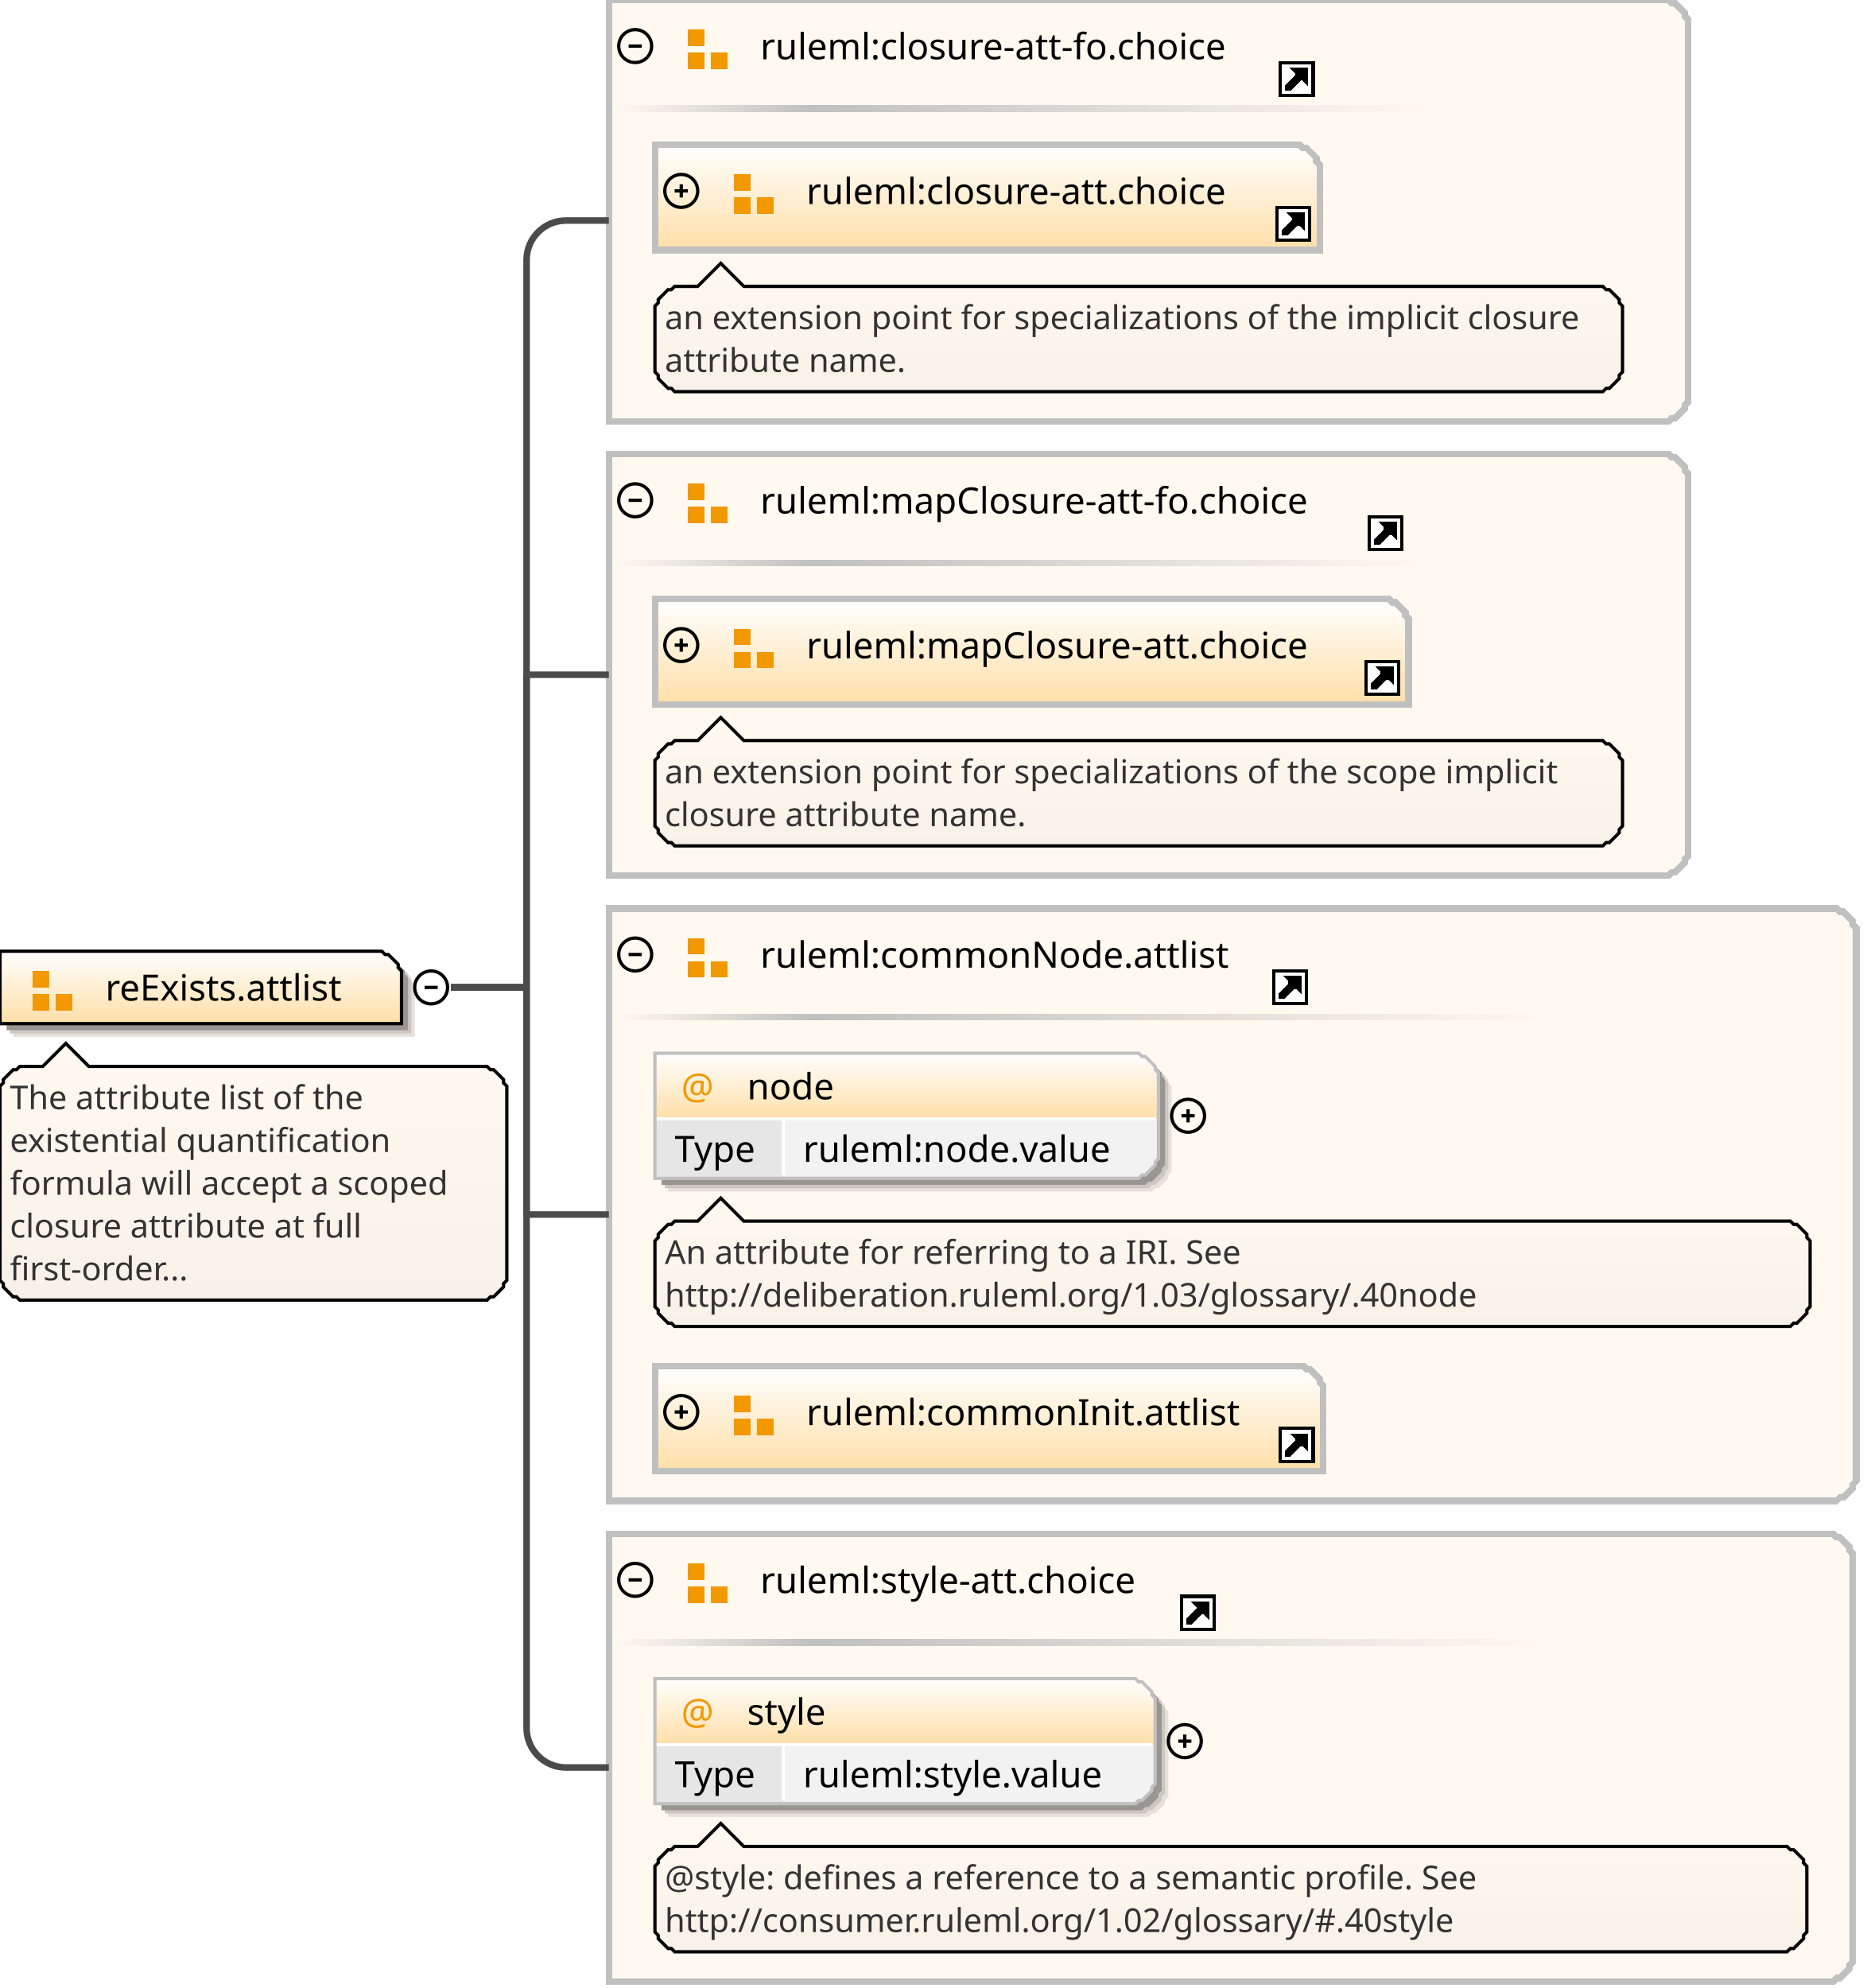
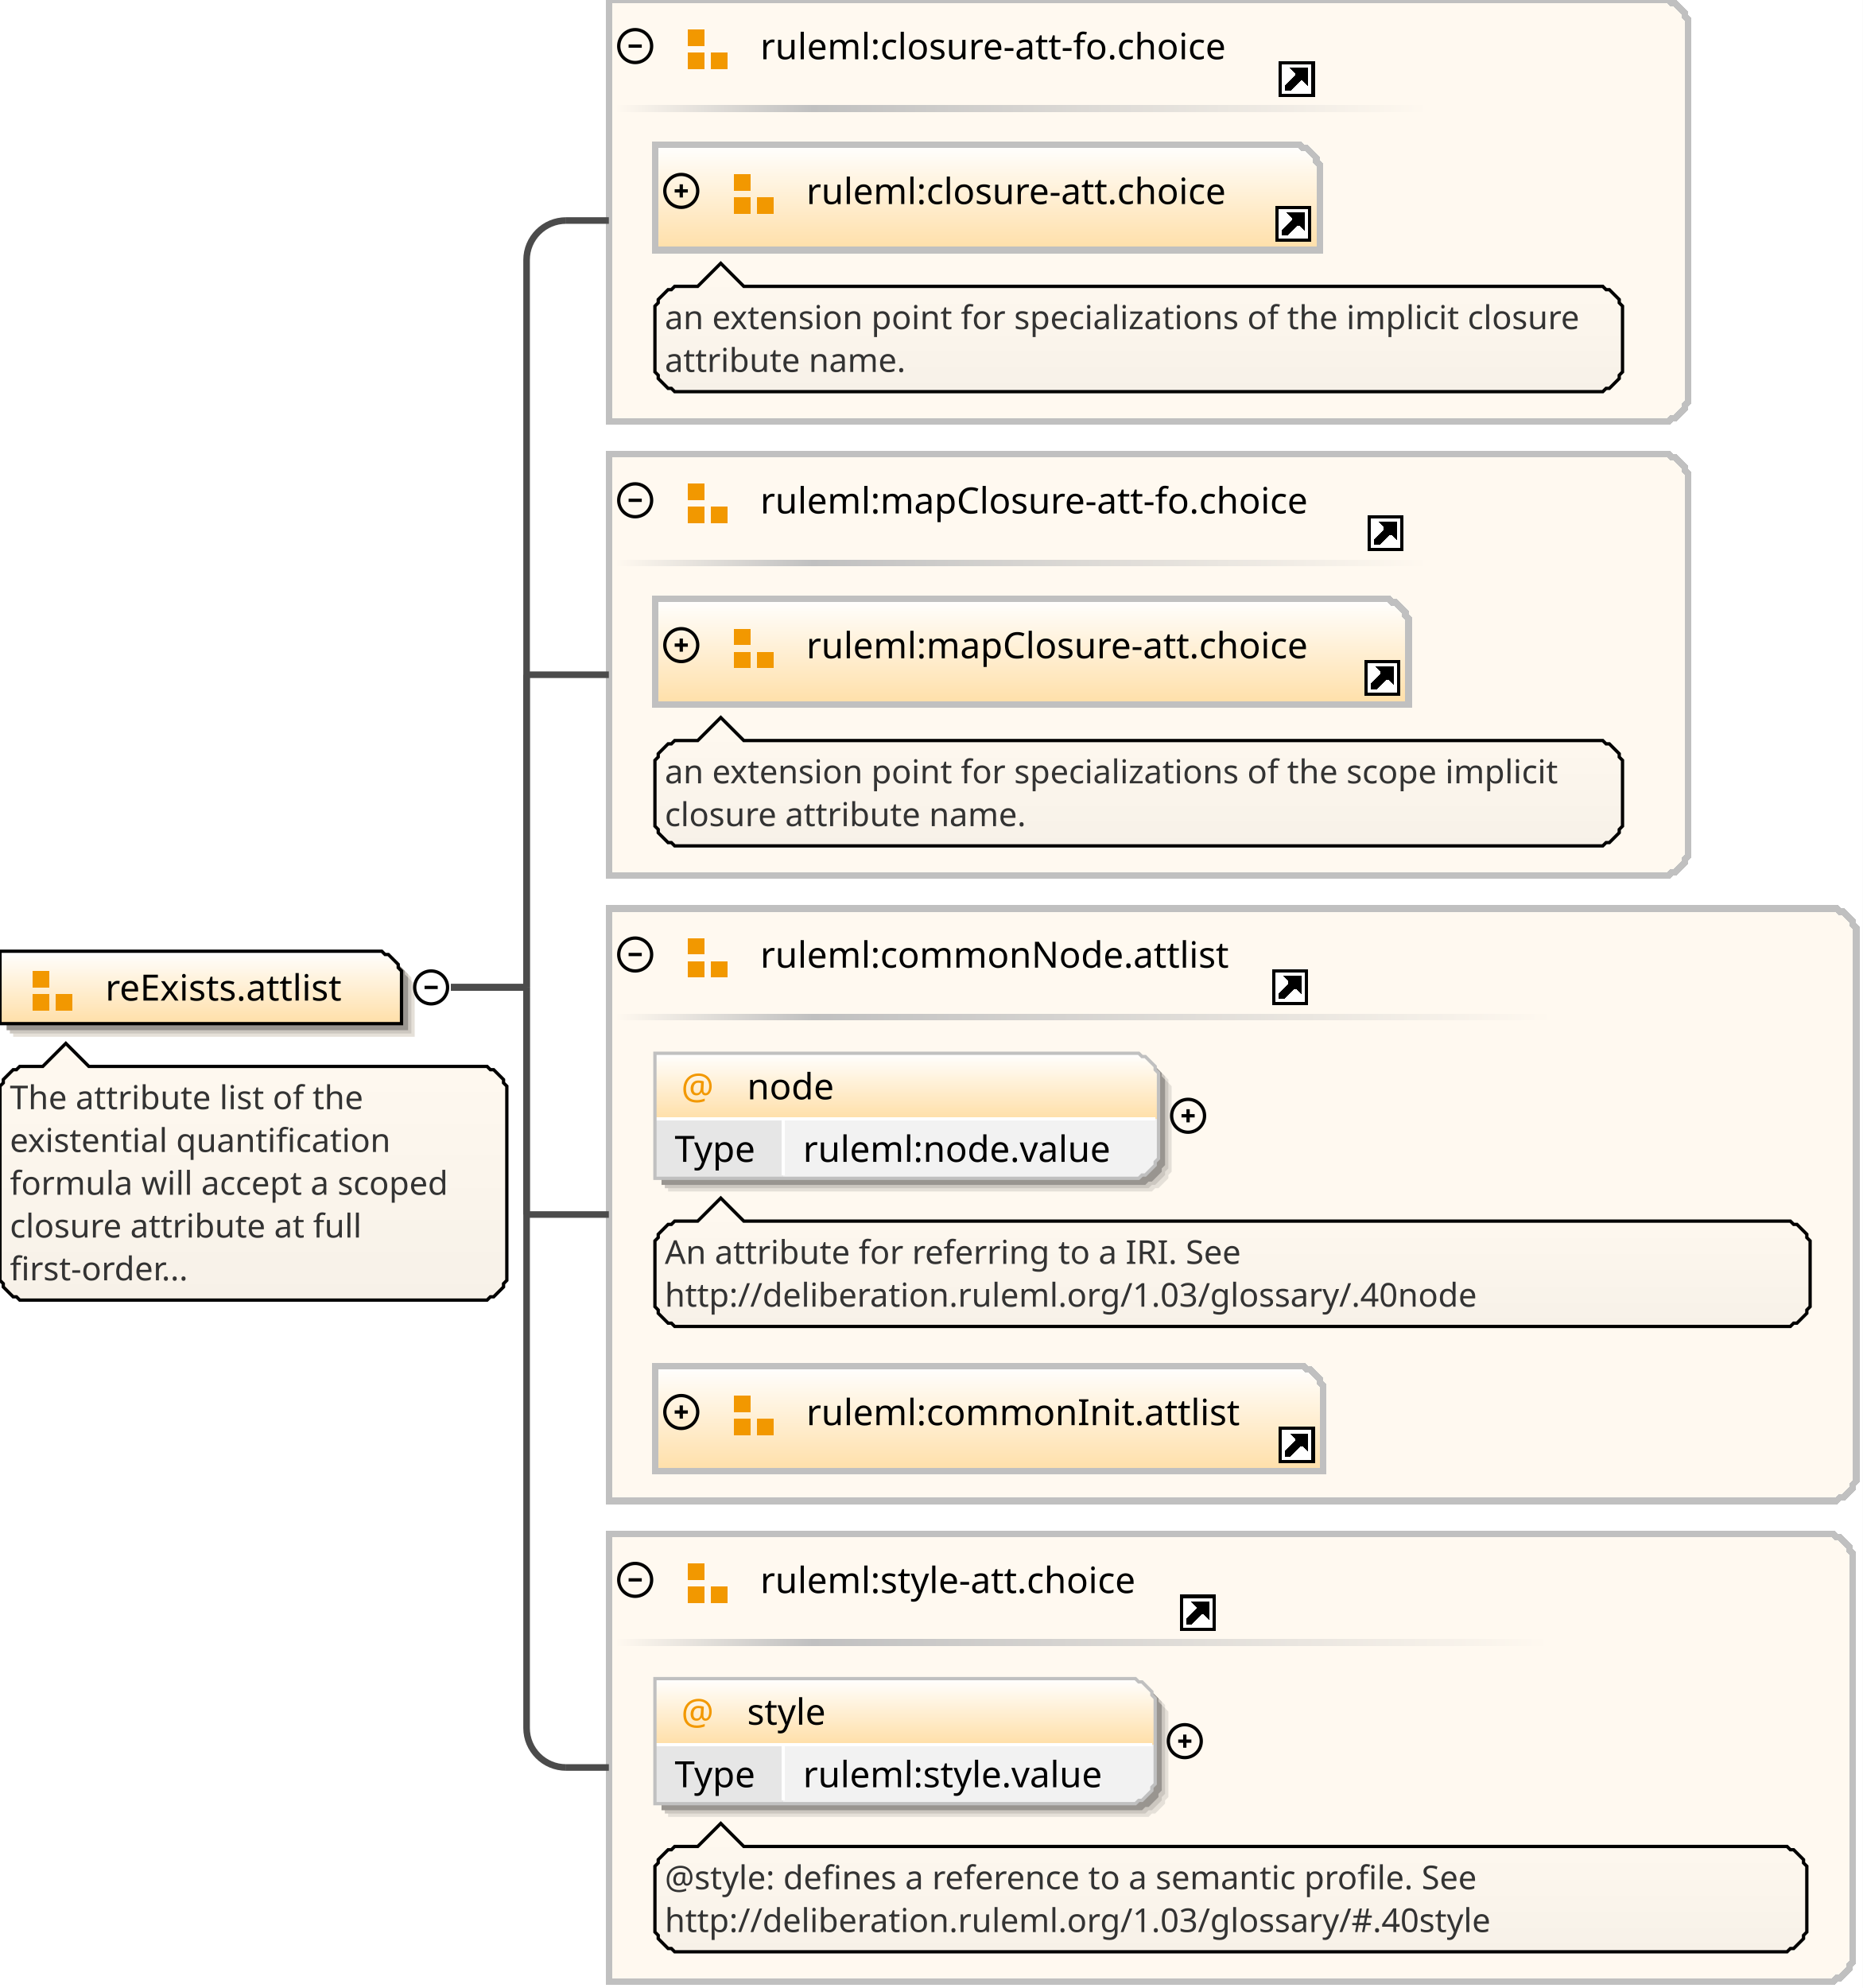
<svg xmlns="http://www.w3.org/2000/svg" color-interpolation="auto" color-rendering="auto" fill="black" fill-opacity="1" font-family="'Dialog'" font-size="12px" font-style="normal" font-weight="normal" height="604" image-rendering="auto" shape-rendering="auto" stroke="black" stroke-dasharray="none" stroke-dashoffset="0" stroke-linecap="square" stroke-linejoin="miter" stroke-miterlimit="10" stroke-opacity="1" stroke-width="1" text-rendering="auto" width="566">
  <defs id="genericDefs" />
  <g>
    <defs id="defs1">
      <linearGradient gradientUnits="userSpaceOnUse" id="linearGradient1" spreadMethod="pad" x1="0" x2="0" y1="289" y2="311">
        <stop offset="0%" stop-color="white" stop-opacity="1" />
        <stop offset="100%" stop-color="rgb(255,223,168)" stop-opacity="1" />
      </linearGradient>
      <linearGradient gradientUnits="userSpaceOnUse" id="linearGradient2" spreadMethod="pad" x1="247" x2="434" y1="32" y2="32">
        <stop offset="0%" stop-color="silver" stop-opacity="1" />
        <stop offset="100%" stop-color="rgb(255,249,240)" stop-opacity="1" />
      </linearGradient>
      <linearGradient gradientUnits="userSpaceOnUse" id="linearGradient3" spreadMethod="pad" x1="187" x2="247" y1="32" y2="32">
        <stop offset="0%" stop-color="rgb(255,249,240)" stop-opacity="1" />
        <stop offset="100%" stop-color="silver" stop-opacity="1" />
      </linearGradient>
      <linearGradient gradientUnits="userSpaceOnUse" id="linearGradient4" spreadMethod="pad" x1="199" x2="199" y1="44" y2="76">
        <stop offset="0%" stop-color="white" stop-opacity="1" />
        <stop offset="100%" stop-color="rgb(255,223,168)" stop-opacity="1" />
      </linearGradient>
      <linearGradient gradientUnits="userSpaceOnUse" id="linearGradient5" spreadMethod="pad" x1="199" x2="199" y1="80" y2="119">
        <stop offset="0%" stop-color="rgb(255,249,240)" stop-opacity="1" />
        <stop offset="100%" stop-color="rgb(247,241,232)" stop-opacity="1" />
      </linearGradient>
      <linearGradient gradientUnits="userSpaceOnUse" id="linearGradient6" spreadMethod="pad" x1="247" x2="434" y1="170" y2="170">
        <stop offset="0%" stop-color="silver" stop-opacity="1" />
        <stop offset="100%" stop-color="rgb(255,249,240)" stop-opacity="1" />
      </linearGradient>
      <linearGradient gradientUnits="userSpaceOnUse" id="linearGradient7" spreadMethod="pad" x1="187" x2="247" y1="170" y2="170">
        <stop offset="0%" stop-color="rgb(255,249,240)" stop-opacity="1" />
        <stop offset="100%" stop-color="silver" stop-opacity="1" />
      </linearGradient>
      <linearGradient gradientUnits="userSpaceOnUse" id="linearGradient8" spreadMethod="pad" x1="199" x2="199" y1="182" y2="214">
        <stop offset="0%" stop-color="white" stop-opacity="1" />
        <stop offset="100%" stop-color="rgb(255,223,168)" stop-opacity="1" />
      </linearGradient>
      <linearGradient gradientUnits="userSpaceOnUse" id="linearGradient9" spreadMethod="pad" x1="199" x2="199" y1="218" y2="257">
        <stop offset="0%" stop-color="rgb(255,249,240)" stop-opacity="1" />
        <stop offset="100%" stop-color="rgb(247,241,232)" stop-opacity="1" />
      </linearGradient>
      <linearGradient gradientUnits="userSpaceOnUse" id="linearGradient10" spreadMethod="pad" x1="247" x2="472" y1="308" y2="308">
        <stop offset="0%" stop-color="silver" stop-opacity="1" />
        <stop offset="100%" stop-color="rgb(255,249,240)" stop-opacity="1" />
      </linearGradient>
      <linearGradient gradientUnits="userSpaceOnUse" id="linearGradient11" spreadMethod="pad" x1="187" x2="247" y1="308" y2="308">
        <stop offset="0%" stop-color="rgb(255,249,240)" stop-opacity="1" />
        <stop offset="100%" stop-color="silver" stop-opacity="1" />
      </linearGradient>
      <linearGradient gradientUnits="userSpaceOnUse" id="linearGradient12" spreadMethod="pad" x1="199" x2="199" y1="320" y2="340">
        <stop offset="0%" stop-color="white" stop-opacity="1" />
        <stop offset="100%" stop-color="rgb(255,223,168)" stop-opacity="1" />
      </linearGradient>
      <linearGradient gradientUnits="userSpaceOnUse" id="linearGradient13" spreadMethod="pad" x1="199" x2="199" y1="364" y2="403">
        <stop offset="0%" stop-color="rgb(255,249,240)" stop-opacity="1" />
        <stop offset="100%" stop-color="rgb(247,241,232)" stop-opacity="1" />
      </linearGradient>
      <linearGradient gradientUnits="userSpaceOnUse" id="linearGradient14" spreadMethod="pad" x1="199" x2="199" y1="415" y2="447">
        <stop offset="0%" stop-color="white" stop-opacity="1" />
        <stop offset="100%" stop-color="rgb(255,223,168)" stop-opacity="1" />
      </linearGradient>
      <linearGradient gradientUnits="userSpaceOnUse" id="linearGradient15" spreadMethod="pad" x1="247" x2="471" y1="498" y2="498">
        <stop offset="0%" stop-color="silver" stop-opacity="1" />
        <stop offset="100%" stop-color="rgb(255,249,240)" stop-opacity="1" />
      </linearGradient>
      <linearGradient gradientUnits="userSpaceOnUse" id="linearGradient16" spreadMethod="pad" x1="187" x2="247" y1="498" y2="498">
        <stop offset="0%" stop-color="rgb(255,249,240)" stop-opacity="1" />
        <stop offset="100%" stop-color="silver" stop-opacity="1" />
      </linearGradient>
      <linearGradient gradientUnits="userSpaceOnUse" id="linearGradient17" spreadMethod="pad" x1="199" x2="199" y1="510" y2="530">
        <stop offset="0%" stop-color="white" stop-opacity="1" />
        <stop offset="100%" stop-color="rgb(255,223,168)" stop-opacity="1" />
      </linearGradient>
      <linearGradient gradientUnits="userSpaceOnUse" id="linearGradient18" spreadMethod="pad" x1="199" x2="199" y1="554" y2="593">
        <stop offset="0%" stop-color="rgb(255,249,240)" stop-opacity="1" />
        <stop offset="100%" stop-color="rgb(247,241,232)" stop-opacity="1" />
      </linearGradient>
      <linearGradient gradientUnits="userSpaceOnUse" id="linearGradient19" spreadMethod="pad" x1="0" x2="0" y1="317" y2="395">
        <stop offset="0%" stop-color="rgb(255,249,240)" stop-opacity="1" />
        <stop offset="100%" stop-color="rgb(247,241,232)" stop-opacity="1" />
      </linearGradient>
      <clipPath clipPathUnits="userSpaceOnUse" id="clipPath1">
        <path d="M0 0 L566 0 L566 604 L0 604 L0 0 Z" />
      </clipPath>
    </defs>
    <g fill="white" stroke="white">
      <rect clip-path="url(#clipPath1)" height="604" stroke="none" width="566" x="0" y="0" />
    </g>
    <g fill="rgb(229,224,216)" font-family="sans-serif" font-size="11px" stroke="rgb(229,224,216)" text-rendering="optimizeLegibility">
      <polygon clip-path="url(#clipPath1)" points=" 4 293 120 293 121 294 122 294 123 295 124 296 125 297 125 298 126 299 126 315 4 315" stroke="none" />
      <polygon clip-path="url(#clipPath1)" fill="rgb(204,199,192)" points=" 3 292 119 292 120 293 121 293 122 294 123 295 124 296 124 297 125 298 125 314 3 314" stroke="none" />
      <polygon clip-path="url(#clipPath1)" fill="rgb(153,149,144)" points=" 2 291 118 291 119 292 120 292 121 293 122 294 123 295 123 296 124 297 124 313 2 313" stroke="none" />
    </g>
    <g fill="url(#linearGradient1)" font-family="sans-serif" font-size="11px" shape-rendering="crispEdges" stroke="url(#linearGradient1)" text-rendering="geometricPrecision">
      <polygon clip-path="url(#clipPath1)" points=" 0 289 116 289 117 290 118 290 119 291 120 292 121 293 121 294 122 295 122 311 0 311" stroke="none" />
    </g>
    <g font-family="sans-serif" font-size="11px" stroke-linecap="butt" text-rendering="optimizeLegibility">
      <polygon clip-path="url(#clipPath1)" fill="none" points=" 0 289 116 289 117 290 118 290 119 291 120 292 121 293 121 294 122 295 122 311 0 311" />
    </g>
    <g fill="rgb(242,152,0)" font-family="sans-serif" font-size="11px" shape-rendering="crispEdges" stroke="rgb(242,152,0)" stroke-linecap="butt" text-rendering="geometricPrecision">
      <rect clip-path="url(#clipPath1)" height="5" stroke="none" width="5" x="10" y="295" />
      <rect clip-path="url(#clipPath1)" height="5" stroke="none" width="5" x="10" y="302" />
      <rect clip-path="url(#clipPath1)" height="5" stroke="none" width="5" x="17" y="302" />
      <text clip-path="url(#clipPath1)" fill="black" stroke="none" x="32" xml:space="preserve" y="304">reExists.attlist</text>
    </g>
    <g font-family="sans-serif" font-size="11px" stroke-linecap="butt" text-rendering="optimizeLegibility">
      <circle clip-path="url(#clipPath1)" cx="131" cy="300" fill="none" r="5" />
      <line clip-path="url(#clipPath1)" fill="none" x1="129" x2="133" y1="300" y2="300" />
    </g>
    <g fill="rgb(255,249,240)" font-family="sans-serif" font-size="11px" shape-rendering="crispEdges" stroke="rgb(255,249,240)" stroke-linecap="butt" stroke-width="2" text-rendering="geometricPrecision">
      <polygon clip-path="url(#clipPath1)" points=" 185 0 507 0 508 1 509 1 510 2 511 3 512 4 512 5 513 6 513 122 512 123 512 124 511 125 510 126 509 127 508 127 507 128 185 128" stroke="none" />
      <polygon clip-path="url(#clipPath1)" fill="none" points=" 185 0 507 0 508 1 509 1 510 2 511 3 512 4 512 5 513 6 513 122 512 123 512 124 511 125 510 126 509 127 508 127 507 128 185 128" stroke="silver" />
      <rect clip-path="url(#clipPath1)" fill="url(#linearGradient2)" height="2" stroke="none" width="187" x="247" y="32" />
      <rect clip-path="url(#clipPath1)" fill="url(#linearGradient3)" height="2" stroke="none" width="60" x="187" y="32" />
      <rect clip-path="url(#clipPath1)" fill="rgb(242,152,0)" height="5" stroke="none" stroke-width="1" width="5" x="209" y="9" />
      <rect clip-path="url(#clipPath1)" fill="rgb(242,152,0)" height="5" stroke="none" stroke-width="1" width="5" x="209" y="16" />
      <rect clip-path="url(#clipPath1)" fill="rgb(242,152,0)" height="5" stroke="none" stroke-width="1" width="5" x="216" y="16" />
      <text clip-path="url(#clipPath1)" fill="black" stroke="none" stroke-width="1" x="231" xml:space="preserve" y="18">ruleml:closure-att-fo.choice</text>
      <rect clip-path="url(#clipPath1)" fill="white" height="10" stroke="none" stroke-width="1" width="10" x="389" y="19" />
      <polygon clip-path="url(#clipPath1)" fill="none" points=" 391 27 391 26 394 23 394 22 393 21 397 21 397 25 396 24 395 24 392 27" stroke="black" stroke-width="1" />
      <polygon clip-path="url(#clipPath1)" fill="black" points=" 391 27 391 26 394 23 394 22 393 21 397 21 397 25 396 24 395 24 392 27" stroke="none" stroke-width="1" />
      <rect clip-path="url(#clipPath1)" fill="none" height="10" stroke="black" stroke-width="1" width="10" x="389" y="19" />
    </g>
    <g font-family="sans-serif" font-size="11px" stroke-linecap="butt" text-rendering="optimizeLegibility">
      <circle clip-path="url(#clipPath1)" cx="193" cy="14" fill="none" r="5" />
      <line clip-path="url(#clipPath1)" fill="none" x1="191" x2="195" y1="14" y2="14" />
    </g>
    <g fill="url(#linearGradient4)" font-family="sans-serif" font-size="11px" shape-rendering="crispEdges" stroke="url(#linearGradient4)" stroke-linecap="butt" stroke-width="2" text-rendering="geometricPrecision">
      <polygon clip-path="url(#clipPath1)" points=" 199 44 395 44 396 45 397 45 398 46 399 47 400 48 400 49 401 50 401 76 199 76" stroke="none" />
      <polygon clip-path="url(#clipPath1)" fill="none" points=" 199 44 395 44 396 45 397 45 398 46 399 47 400 48 400 49 401 50 401 76 199 76" stroke="silver" />
      <rect clip-path="url(#clipPath1)" fill="rgb(242,152,0)" height="5" stroke="none" stroke-width="1" width="5" x="223" y="53" />
      <rect clip-path="url(#clipPath1)" fill="rgb(242,152,0)" height="5" stroke="none" stroke-width="1" width="5" x="223" y="60" />
      <rect clip-path="url(#clipPath1)" fill="rgb(242,152,0)" height="5" stroke="none" stroke-width="1" width="5" x="230" y="60" />
      <text clip-path="url(#clipPath1)" fill="black" stroke="none" stroke-width="1" x="245" xml:space="preserve" y="62">ruleml:closure-att.choice</text>
      <rect clip-path="url(#clipPath1)" fill="white" height="10" stroke="none" stroke-width="1" width="10" x="388" y="63" />
      <polygon clip-path="url(#clipPath1)" fill="none" points=" 390 71 390 70 393 67 393 66 392 65 396 65 396 69 395 68 394 68 391 71" stroke="black" stroke-width="1" />
      <polygon clip-path="url(#clipPath1)" fill="black" points=" 390 71 390 70 393 67 393 66 392 65 396 65 396 69 395 68 394 68 391 71" stroke="none" stroke-width="1" />
      <rect clip-path="url(#clipPath1)" fill="none" height="10" stroke="black" stroke-width="1" width="10" x="388" y="63" />
    </g>
    <g font-family="sans-serif" font-size="11px" stroke-linecap="butt" text-rendering="optimizeLegibility">
      <circle clip-path="url(#clipPath1)" cx="207" cy="58" fill="none" r="5" />
      <line clip-path="url(#clipPath1)" fill="none" x1="205" x2="209" y1="58" y2="58" />
      <line clip-path="url(#clipPath1)" fill="none" x1="207" x2="207" y1="56" y2="60" />
    </g>
    <g fill="url(#linearGradient5)" font-family="sans-serif" font-size="11px" shape-rendering="crispEdges" stroke="url(#linearGradient5)" stroke-linecap="butt" text-rendering="geometricPrecision">
      <polygon clip-path="url(#clipPath1)" points=" 199 93 200 92 200 91 201 90 202 89 203 88 204 88 205 87 212 87 219 80 226 87 487 87 488 88 489 88 490 89 491 90 492 91 492 92 493 93 493 113 492 114 492 115 491 116 490 117 489 118 488 118 487 119 205 119 204 118 203 118 202 117 201 116 200 115 200 114 199 113" stroke="none" />
    </g>
    <g font-family="sans-serif" font-size="11px" stroke-linecap="butt" text-rendering="optimizeLegibility">
      <polygon clip-path="url(#clipPath1)" fill="none" points=" 199 93 200 92 200 91 201 90 202 89 203 88 204 88 205 87 212 87 219 80 226 87 487 87 488 88 489 88 490 89 491 90 492 91 492 92 493 93 493 113 492 114 492 115 491 116 490 117 489 118 488 118 487 119 205 119 204 118 203 118 202 117 201 116 200 115 200 114 199 113" />
    </g>
    <g fill="rgb(51,51,51)" font-family="sans-serif" font-size="10px" shape-rendering="crispEdges" stroke="rgb(51,51,51)" stroke-linecap="butt" text-rendering="geometricPrecision">
      <text clip-path="url(#clipPath1)" stroke="none" x="202" xml:space="preserve" y="100">an extension point for specializations of the implicit closure </text>
      <text clip-path="url(#clipPath1)" stroke="none" x="202" xml:space="preserve" y="113">attribute name.</text>
    </g>
    <g fill="rgb(75,75,75)" font-family="sans-serif" font-size="11px" stroke="rgb(75,75,75)" stroke-linecap="butt" stroke-width="2" text-rendering="optimizeLegibility">
      <line clip-path="url(#clipPath1)" fill="none" x1="137" x2="160" y1="300" y2="300" />
      <line clip-path="url(#clipPath1)" fill="none" x1="160" x2="160" y1="79" y2="300" />
      <line clip-path="url(#clipPath1)" fill="none" x1="172" x2="185" y1="67" y2="67" />
      <path clip-path="url(#clipPath1)" d="M160 79 A12 12 0 0 1 172 67" fill="none" />
    </g>
    <g fill="rgb(255,249,240)" font-family="sans-serif" font-size="11px" shape-rendering="crispEdges" stroke="rgb(255,249,240)" stroke-linecap="butt" stroke-width="2" text-rendering="geometricPrecision">
      <polygon clip-path="url(#clipPath1)" points=" 185 138 507 138 508 139 509 139 510 140 511 141 512 142 512 143 513 144 513 260 512 261 512 262 511 263 510 264 509 265 508 265 507 266 185 266" stroke="none" />
      <polygon clip-path="url(#clipPath1)" fill="none" points=" 185 138 507 138 508 139 509 139 510 140 511 141 512 142 512 143 513 144 513 260 512 261 512 262 511 263 510 264 509 265 508 265 507 266 185 266" stroke="silver" />
      <rect clip-path="url(#clipPath1)" fill="url(#linearGradient6)" height="2" stroke="none" width="187" x="247" y="170" />
      <rect clip-path="url(#clipPath1)" fill="url(#linearGradient7)" height="2" stroke="none" width="60" x="187" y="170" />
      <rect clip-path="url(#clipPath1)" fill="rgb(242,152,0)" height="5" stroke="none" stroke-width="1" width="5" x="209" y="147" />
      <rect clip-path="url(#clipPath1)" fill="rgb(242,152,0)" height="5" stroke="none" stroke-width="1" width="5" x="209" y="154" />
      <rect clip-path="url(#clipPath1)" fill="rgb(242,152,0)" height="5" stroke="none" stroke-width="1" width="5" x="216" y="154" />
      <text clip-path="url(#clipPath1)" fill="black" stroke="none" stroke-width="1" x="231" xml:space="preserve" y="156">ruleml:mapClosure-att-fo.choice</text>
      <rect clip-path="url(#clipPath1)" fill="white" height="10" stroke="none" stroke-width="1" width="10" x="416" y="157" />
      <polygon clip-path="url(#clipPath1)" fill="none" points=" 418 165 418 164 421 161 421 160 420 159 424 159 424 163 423 162 422 162 419 165" stroke="black" stroke-width="1" />
      <polygon clip-path="url(#clipPath1)" fill="black" points=" 418 165 418 164 421 161 421 160 420 159 424 159 424 163 423 162 422 162 419 165" stroke="none" stroke-width="1" />
      <rect clip-path="url(#clipPath1)" fill="none" height="10" stroke="black" stroke-width="1" width="10" x="416" y="157" />
    </g>
    <g font-family="sans-serif" font-size="11px" stroke-linecap="butt" text-rendering="optimizeLegibility">
      <circle clip-path="url(#clipPath1)" cx="193" cy="152" fill="none" r="5" />
      <line clip-path="url(#clipPath1)" fill="none" x1="191" x2="195" y1="152" y2="152" />
    </g>
    <g fill="url(#linearGradient8)" font-family="sans-serif" font-size="11px" shape-rendering="crispEdges" stroke="url(#linearGradient8)" stroke-linecap="butt" stroke-width="2" text-rendering="geometricPrecision">
      <polygon clip-path="url(#clipPath1)" points=" 199 182 422 182 423 183 424 183 425 184 426 185 427 186 427 187 428 188 428 214 199 214" stroke="none" />
      <polygon clip-path="url(#clipPath1)" fill="none" points=" 199 182 422 182 423 183 424 183 425 184 426 185 427 186 427 187 428 188 428 214 199 214" stroke="silver" />
      <rect clip-path="url(#clipPath1)" fill="rgb(242,152,0)" height="5" stroke="none" stroke-width="1" width="5" x="223" y="191" />
      <rect clip-path="url(#clipPath1)" fill="rgb(242,152,0)" height="5" stroke="none" stroke-width="1" width="5" x="223" y="198" />
      <rect clip-path="url(#clipPath1)" fill="rgb(242,152,0)" height="5" stroke="none" stroke-width="1" width="5" x="230" y="198" />
      <text clip-path="url(#clipPath1)" fill="black" stroke="none" stroke-width="1" x="245" xml:space="preserve" y="200">ruleml:mapClosure-att.choice</text>
      <rect clip-path="url(#clipPath1)" fill="white" height="10" stroke="none" stroke-width="1" width="10" x="415" y="201" />
      <polygon clip-path="url(#clipPath1)" fill="none" points=" 417 209 417 208 420 205 420 204 419 203 423 203 423 207 422 206 421 206 418 209" stroke="black" stroke-width="1" />
      <polygon clip-path="url(#clipPath1)" fill="black" points=" 417 209 417 208 420 205 420 204 419 203 423 203 423 207 422 206 421 206 418 209" stroke="none" stroke-width="1" />
      <rect clip-path="url(#clipPath1)" fill="none" height="10" stroke="black" stroke-width="1" width="10" x="415" y="201" />
    </g>
    <g font-family="sans-serif" font-size="11px" stroke-linecap="butt" text-rendering="optimizeLegibility">
      <circle clip-path="url(#clipPath1)" cx="207" cy="196" fill="none" r="5" />
      <line clip-path="url(#clipPath1)" fill="none" x1="205" x2="209" y1="196" y2="196" />
      <line clip-path="url(#clipPath1)" fill="none" x1="207" x2="207" y1="194" y2="198" />
    </g>
    <g fill="url(#linearGradient9)" font-family="sans-serif" font-size="11px" shape-rendering="crispEdges" stroke="url(#linearGradient9)" stroke-linecap="butt" text-rendering="geometricPrecision">
      <polygon clip-path="url(#clipPath1)" points=" 199 231 200 230 200 229 201 228 202 227 203 226 204 226 205 225 212 225 219 218 226 225 487 225 488 226 489 226 490 227 491 228 492 229 492 230 493 231 493 251 492 252 492 253 491 254 490 255 489 256 488 256 487 257 205 257 204 256 203 256 202 255 201 254 200 253 200 252 199 251" stroke="none" />
    </g>
    <g font-family="sans-serif" font-size="11px" stroke-linecap="butt" text-rendering="optimizeLegibility">
      <polygon clip-path="url(#clipPath1)" fill="none" points=" 199 231 200 230 200 229 201 228 202 227 203 226 204 226 205 225 212 225 219 218 226 225 487 225 488 226 489 226 490 227 491 228 492 229 492 230 493 231 493 251 492 252 492 253 491 254 490 255 489 256 488 256 487 257 205 257 204 256 203 256 202 255 201 254 200 253 200 252 199 251" />
    </g>
    <g fill="rgb(51,51,51)" font-family="sans-serif" font-size="10px" shape-rendering="crispEdges" stroke="rgb(51,51,51)" stroke-linecap="butt" text-rendering="geometricPrecision">
      <text clip-path="url(#clipPath1)" stroke="none" x="202" xml:space="preserve" y="238">an extension point for specializations of the scope implicit </text>
      <text clip-path="url(#clipPath1)" stroke="none" x="202" xml:space="preserve" y="251">closure attribute name.</text>
    </g>
    <g fill="rgb(75,75,75)" font-family="sans-serif" font-size="11px" stroke="rgb(75,75,75)" stroke-linecap="butt" stroke-width="2" text-rendering="optimizeLegibility">
      <line clip-path="url(#clipPath1)" fill="none" x1="137" x2="160" y1="300" y2="300" />
      <line clip-path="url(#clipPath1)" fill="none" x1="160" x2="160" y1="205" y2="300" />
      <line clip-path="url(#clipPath1)" fill="none" x1="160" x2="185" y1="205" y2="205" />
    </g>
    <g fill="rgb(255,249,240)" font-family="sans-serif" font-size="11px" shape-rendering="crispEdges" stroke="rgb(255,249,240)" stroke-linecap="butt" stroke-width="2" text-rendering="geometricPrecision">
      <polygon clip-path="url(#clipPath1)" points=" 185 276 558 276 559 277 560 277 561 278 562 279 563 280 563 281 564 282 564 450 563 451 563 452 562 453 561 454 560 455 559 455 558 456 185 456" stroke="none" />
      <polygon clip-path="url(#clipPath1)" fill="none" points=" 185 276 558 276 559 277 560 277 561 278 562 279 563 280 563 281 564 282 564 450 563 451 563 452 562 453 561 454 560 455 559 455 558 456 185 456" stroke="silver" />
      <rect clip-path="url(#clipPath1)" fill="url(#linearGradient10)" height="2" stroke="none" width="225" x="247" y="308" />
      <rect clip-path="url(#clipPath1)" fill="url(#linearGradient11)" height="2" stroke="none" width="60" x="187" y="308" />
      <rect clip-path="url(#clipPath1)" fill="rgb(242,152,0)" height="5" stroke="none" stroke-width="1" width="5" x="209" y="285" />
      <rect clip-path="url(#clipPath1)" fill="rgb(242,152,0)" height="5" stroke="none" stroke-width="1" width="5" x="209" y="292" />
      <rect clip-path="url(#clipPath1)" fill="rgb(242,152,0)" height="5" stroke="none" stroke-width="1" width="5" x="216" y="292" />
      <text clip-path="url(#clipPath1)" fill="black" stroke="none" stroke-width="1" x="231" xml:space="preserve" y="294">ruleml:commonNode.attlist</text>
      <rect clip-path="url(#clipPath1)" fill="white" height="10" stroke="none" stroke-width="1" width="10" x="387" y="295" />
      <polygon clip-path="url(#clipPath1)" fill="none" points=" 389 303 389 302 392 299 392 298 391 297 395 297 395 301 394 300 393 300 390 303" stroke="black" stroke-width="1" />
      <polygon clip-path="url(#clipPath1)" fill="black" points=" 389 303 389 302 392 299 392 298 391 297 395 297 395 301 394 300 393 300 390 303" stroke="none" stroke-width="1" />
      <rect clip-path="url(#clipPath1)" fill="none" height="10" stroke="black" stroke-width="1" width="10" x="387" y="295" />
    </g>
    <g font-family="sans-serif" font-size="11px" stroke-linecap="butt" text-rendering="optimizeLegibility">
      <circle clip-path="url(#clipPath1)" cx="193" cy="290" fill="none" r="5" />
      <line clip-path="url(#clipPath1)" fill="none" x1="191" x2="195" y1="290" y2="290" />
      <polygon clip-path="url(#clipPath1)" fill="rgb(229,224,216)" points=" 203 324 350 324 351 325 352 325 353 326 354 327 355 328 355 329 356 330 356 356 355 357 355 358 354 359 353 360 352 361 351 361 350 362 203 362" stroke="none" />
      <polygon clip-path="url(#clipPath1)" fill="rgb(204,199,192)" points=" 202 323 349 323 350 324 351 324 352 325 353 326 354 327 354 328 355 329 355 355 354 356 354 357 353 358 352 359 351 360 350 360 349 361 202 361" stroke="none" />
      <polygon clip-path="url(#clipPath1)" fill="rgb(153,149,144)" points=" 201 322 348 322 349 323 350 323 351 324 352 325 353 326 353 327 354 328 354 354 353 355 353 356 352 357 351 358 350 359 349 359 348 360 201 360" stroke="none" />
    </g>
    <g fill="url(#linearGradient12)" font-family="sans-serif" font-size="11px" shape-rendering="crispEdges" stroke="url(#linearGradient12)" stroke-linecap="butt" text-rendering="geometricPrecision">
      <polygon clip-path="url(#clipPath1)" points=" 199 320 346 320 347 321 348 321 349 322 350 323 351 324 351 325 352 326 352 340 351 340 351 340 350 340 349 340 348 340 347 340 346 340 199 340" stroke="none" />
      <polygon clip-path="url(#clipPath1)" fill="rgb(230,230,230)" points=" 199 340 238 340 238 340 238 340 238 340 238 340 238 340 238 340 238 340 238 352 238 353 238 354 238 355 238 356 238 357 238 357 238 358 199 358" stroke="none" />
      <polygon clip-path="url(#clipPath1)" fill="rgb(242,242,242)" points=" 238 340 346 340 347 340 348 340 349 340 350 340 351 340 351 340 352 340 352 352 351 353 351 354 350 355 349 356 348 357 347 357 346 358 238 358" stroke="none" />
      <line clip-path="url(#clipPath1)" fill="none" stroke="white" x1="199" x2="351" y1="340" y2="340" />
      <text clip-path="url(#clipPath1)" fill="black" stroke="none" x="205" xml:space="preserve" y="353">Type</text>
      <text clip-path="url(#clipPath1)" fill="black" stroke="none" x="244" xml:space="preserve" y="353">ruleml:node.value</text>
      <line clip-path="url(#clipPath1)" fill="none" stroke="white" x1="238" x2="238" y1="340" y2="357" />
    </g>
    <g fill="silver" font-family="sans-serif" font-size="11px" stroke="silver" stroke-linecap="butt" text-rendering="optimizeLegibility">
      <polygon clip-path="url(#clipPath1)" fill="none" points=" 199 320 346 320 347 321 348 321 349 322 350 323 351 324 351 325 352 326 352 352 351 353 351 354 350 355 349 356 348 357 347 357 346 358 199 358" />
    </g>
    <g fill="rgb(242,152,0)" font-family="sans-serif" font-size="11px" shape-rendering="crispEdges" stroke="rgb(242,152,0)" stroke-linecap="butt" text-rendering="geometricPrecision">
      <text clip-path="url(#clipPath1)" stroke="none" x="207" xml:space="preserve" y="334">@</text>
      <text clip-path="url(#clipPath1)" fill="black" stroke="none" x="227" xml:space="preserve" y="334">node</text>
    </g>
    <g font-family="sans-serif" font-size="11px" stroke-linecap="butt" text-rendering="optimizeLegibility">
      <circle clip-path="url(#clipPath1)" cx="361" cy="339" fill="none" r="5" />
      <line clip-path="url(#clipPath1)" fill="none" x1="359" x2="363" y1="339" y2="339" />
      <line clip-path="url(#clipPath1)" fill="none" x1="361" x2="361" y1="337" y2="341" />
    </g>
    <g fill="url(#linearGradient13)" font-family="sans-serif" font-size="11px" shape-rendering="crispEdges" stroke="url(#linearGradient13)" stroke-linecap="butt" text-rendering="geometricPrecision">
      <polygon clip-path="url(#clipPath1)" points=" 199 377 200 376 200 375 201 374 202 373 203 372 204 372 205 371 212 371 219 364 226 371 544 371 545 372 546 372 547 373 548 374 549 375 549 376 550 377 550 397 549 398 549 399 548 400 547 401 546 402 545 402 544 403 205 403 204 402 203 402 202 401 201 400 200 399 200 398 199 397" stroke="none" />
    </g>
    <g font-family="sans-serif" font-size="11px" stroke-linecap="butt" text-rendering="optimizeLegibility">
      <polygon clip-path="url(#clipPath1)" fill="none" points=" 199 377 200 376 200 375 201 374 202 373 203 372 204 372 205 371 212 371 219 364 226 371 544 371 545 372 546 372 547 373 548 374 549 375 549 376 550 377 550 397 549 398 549 399 548 400 547 401 546 402 545 402 544 403 205 403 204 402 203 402 202 401 201 400 200 399 200 398 199 397" />
    </g>
    <g fill="rgb(51,51,51)" font-family="sans-serif" font-size="10px" shape-rendering="crispEdges" stroke="rgb(51,51,51)" stroke-linecap="butt" text-rendering="geometricPrecision">
      <text clip-path="url(#clipPath1)" stroke="none" x="202" xml:space="preserve" y="384">An attribute for referring to a IRI. See </text>
      <text clip-path="url(#clipPath1)" stroke="none" x="202" xml:space="preserve" y="397">http://deliberation.ruleml.org/1.03/glossary/.40node</text>
    </g>
    <g fill="url(#linearGradient14)" font-family="sans-serif" font-size="11px" shape-rendering="crispEdges" stroke="url(#linearGradient14)" stroke-linecap="butt" stroke-width="2" text-rendering="geometricPrecision">
      <polygon clip-path="url(#clipPath1)" points=" 199 415 396 415 397 416 398 416 399 417 400 418 401 419 401 420 402 421 402 447 199 447" stroke="none" />
      <polygon clip-path="url(#clipPath1)" fill="none" points=" 199 415 396 415 397 416 398 416 399 417 400 418 401 419 401 420 402 421 402 447 199 447" stroke="silver" />
      <rect clip-path="url(#clipPath1)" fill="rgb(242,152,0)" height="5" stroke="none" stroke-width="1" width="5" x="223" y="424" />
      <rect clip-path="url(#clipPath1)" fill="rgb(242,152,0)" height="5" stroke="none" stroke-width="1" width="5" x="223" y="431" />
      <rect clip-path="url(#clipPath1)" fill="rgb(242,152,0)" height="5" stroke="none" stroke-width="1" width="5" x="230" y="431" />
      <text clip-path="url(#clipPath1)" fill="black" stroke="none" stroke-width="1" x="245" xml:space="preserve" y="433">ruleml:commonInit.attlist</text>
      <rect clip-path="url(#clipPath1)" fill="white" height="10" stroke="none" stroke-width="1" width="10" x="389" y="434" />
      <polygon clip-path="url(#clipPath1)" fill="none" points=" 391 442 391 441 394 438 394 437 393 436 397 436 397 440 396 439 395 439 392 442" stroke="black" stroke-width="1" />
      <polygon clip-path="url(#clipPath1)" fill="black" points=" 391 442 391 441 394 438 394 437 393 436 397 436 397 440 396 439 395 439 392 442" stroke="none" stroke-width="1" />
      <rect clip-path="url(#clipPath1)" fill="none" height="10" stroke="black" stroke-width="1" width="10" x="389" y="434" />
    </g>
    <g font-family="sans-serif" font-size="11px" stroke-linecap="butt" text-rendering="optimizeLegibility">
      <circle clip-path="url(#clipPath1)" cx="207" cy="429" fill="none" r="5" />
      <line clip-path="url(#clipPath1)" fill="none" x1="205" x2="209" y1="429" y2="429" />
      <line clip-path="url(#clipPath1)" fill="none" x1="207" x2="207" y1="427" y2="431" />
      <line clip-path="url(#clipPath1)" fill="none" stroke="rgb(75,75,75)" stroke-width="2" x1="137" x2="160" y1="300" y2="300" />
      <line clip-path="url(#clipPath1)" fill="none" stroke="rgb(75,75,75)" stroke-width="2" x1="160" x2="160" y1="300" y2="369" />
      <line clip-path="url(#clipPath1)" fill="none" stroke="rgb(75,75,75)" stroke-width="2" x1="160" x2="185" y1="369" y2="369" />
    </g>
    <g fill="rgb(255,249,240)" font-family="sans-serif" font-size="11px" shape-rendering="crispEdges" stroke="rgb(255,249,240)" stroke-linecap="butt" stroke-width="2" text-rendering="geometricPrecision">
      <polygon clip-path="url(#clipPath1)" points=" 185 466 557 466 558 467 559 467 560 468 561 469 562 470 562 471 563 472 563 596 562 597 562 598 561 599 560 600 559 601 558 601 557 602 185 602" stroke="none" />
      <polygon clip-path="url(#clipPath1)" fill="none" points=" 185 466 557 466 558 467 559 467 560 468 561 469 562 470 562 471 563 472 563 596 562 597 562 598 561 599 560 600 559 601 558 601 557 602 185 602" stroke="silver" />
      <rect clip-path="url(#clipPath1)" fill="url(#linearGradient15)" height="2" stroke="none" width="224" x="247" y="498" />
      <rect clip-path="url(#clipPath1)" fill="url(#linearGradient16)" height="2" stroke="none" width="60" x="187" y="498" />
      <rect clip-path="url(#clipPath1)" fill="rgb(242,152,0)" height="5" stroke="none" stroke-width="1" width="5" x="209" y="475" />
      <rect clip-path="url(#clipPath1)" fill="rgb(242,152,0)" height="5" stroke="none" stroke-width="1" width="5" x="209" y="482" />
      <rect clip-path="url(#clipPath1)" fill="rgb(242,152,0)" height="5" stroke="none" stroke-width="1" width="5" x="216" y="482" />
      <text clip-path="url(#clipPath1)" fill="black" stroke="none" stroke-width="1" x="231" xml:space="preserve" y="484">ruleml:style-att.choice</text>
      <rect clip-path="url(#clipPath1)" fill="white" height="10" stroke="none" stroke-width="1" width="10" x="359" y="485" />
      <polygon clip-path="url(#clipPath1)" fill="none" points=" 361 493 361 492 364 489 364 488 363 487 367 487 367 491 366 490 365 490 362 493" stroke="black" stroke-width="1" />
      <polygon clip-path="url(#clipPath1)" fill="black" points=" 361 493 361 492 364 489 364 488 363 487 367 487 367 491 366 490 365 490 362 493" stroke="none" stroke-width="1" />
      <rect clip-path="url(#clipPath1)" fill="none" height="10" stroke="black" stroke-width="1" width="10" x="359" y="485" />
    </g>
    <g font-family="sans-serif" font-size="11px" stroke-linecap="butt" text-rendering="optimizeLegibility">
      <circle clip-path="url(#clipPath1)" cx="193" cy="480" fill="none" r="5" />
      <line clip-path="url(#clipPath1)" fill="none" x1="191" x2="195" y1="480" y2="480" />
      <polygon clip-path="url(#clipPath1)" fill="rgb(229,224,216)" points=" 203 514 349 514 350 515 351 515 352 516 353 517 354 518 354 519 355 520 355 546 354 547 354 548 353 549 352 550 351 551 350 551 349 552 203 552" stroke="none" />
      <polygon clip-path="url(#clipPath1)" fill="rgb(204,199,192)" points=" 202 513 348 513 349 514 350 514 351 515 352 516 353 517 353 518 354 519 354 545 353 546 353 547 352 548 351 549 350 550 349 550 348 551 202 551" stroke="none" />
      <polygon clip-path="url(#clipPath1)" fill="rgb(153,149,144)" points=" 201 512 347 512 348 513 349 513 350 514 351 515 352 516 352 517 353 518 353 544 352 545 352 546 351 547 350 548 349 549 348 549 347 550 201 550" stroke="none" />
    </g>
    <g fill="url(#linearGradient17)" font-family="sans-serif" font-size="11px" shape-rendering="crispEdges" stroke="url(#linearGradient17)" stroke-linecap="butt" text-rendering="geometricPrecision">
      <polygon clip-path="url(#clipPath1)" points=" 199 510 345 510 346 511 347 511 348 512 349 513 350 514 350 515 351 516 351 530 350 530 350 530 349 530 348 530 347 530 346 530 345 530 199 530" stroke="none" />
      <polygon clip-path="url(#clipPath1)" fill="rgb(230,230,230)" points=" 199 530 238 530 238 530 238 530 238 530 238 530 238 530 238 530 238 530 238 542 238 543 238 544 238 545 238 546 238 547 238 547 238 548 199 548" stroke="none" />
      <polygon clip-path="url(#clipPath1)" fill="rgb(242,242,242)" points=" 238 530 345 530 346 530 347 530 348 530 349 530 350 530 350 530 351 530 351 542 350 543 350 544 349 545 348 546 347 547 346 547 345 548 238 548" stroke="none" />
      <line clip-path="url(#clipPath1)" fill="none" stroke="white" x1="199" x2="350" y1="530" y2="530" />
      <text clip-path="url(#clipPath1)" fill="black" stroke="none" x="205" xml:space="preserve" y="543">Type</text>
      <text clip-path="url(#clipPath1)" fill="black" stroke="none" x="244" xml:space="preserve" y="543">ruleml:style.value</text>
      <line clip-path="url(#clipPath1)" fill="none" stroke="white" x1="238" x2="238" y1="530" y2="547" />
    </g>
    <g fill="silver" font-family="sans-serif" font-size="11px" stroke="silver" stroke-linecap="butt" text-rendering="optimizeLegibility">
      <polygon clip-path="url(#clipPath1)" fill="none" points=" 199 510 345 510 346 511 347 511 348 512 349 513 350 514 350 515 351 516 351 542 350 543 350 544 349 545 348 546 347 547 346 547 345 548 199 548" />
    </g>
    <g fill="rgb(242,152,0)" font-family="sans-serif" font-size="11px" shape-rendering="crispEdges" stroke="rgb(242,152,0)" stroke-linecap="butt" text-rendering="geometricPrecision">
      <text clip-path="url(#clipPath1)" stroke="none" x="207" xml:space="preserve" y="524">@</text>
      <text clip-path="url(#clipPath1)" fill="black" stroke="none" x="227" xml:space="preserve" y="524">style</text>
    </g>
    <g font-family="sans-serif" font-size="11px" stroke-linecap="butt" text-rendering="optimizeLegibility">
      <circle clip-path="url(#clipPath1)" cx="360" cy="529" fill="none" r="5" />
      <line clip-path="url(#clipPath1)" fill="none" x1="358" x2="362" y1="529" y2="529" />
      <line clip-path="url(#clipPath1)" fill="none" x1="360" x2="360" y1="527" y2="531" />
    </g>
    <g fill="url(#linearGradient18)" font-family="sans-serif" font-size="11px" shape-rendering="crispEdges" stroke="url(#linearGradient18)" stroke-linecap="butt" text-rendering="geometricPrecision">
      <polygon clip-path="url(#clipPath1)" points=" 199 567 200 566 200 565 201 564 202 563 203 562 204 562 205 561 212 561 219 554 226 561 543 561 544 562 545 562 546 563 547 564 548 565 548 566 549 567 549 587 548 588 548 589 547 590 546 591 545 592 544 592 543 593 205 593 204 592 203 592 202 591 201 590 200 589 200 588 199 587" stroke="none" />
    </g>
    <g font-family="sans-serif" font-size="11px" stroke-linecap="butt" text-rendering="optimizeLegibility">
      <polygon clip-path="url(#clipPath1)" fill="none" points=" 199 567 200 566 200 565 201 564 202 563 203 562 204 562 205 561 212 561 219 554 226 561 543 561 544 562 545 562 546 563 547 564 548 565 548 566 549 567 549 587 548 588 548 589 547 590 546 591 545 592 544 592 543 593 205 593 204 592 203 592 202 591 201 590 200 589 200 588 199 587" />
    </g>
    <g fill="rgb(51,51,51)" font-family="sans-serif" font-size="10px" shape-rendering="crispEdges" stroke="rgb(51,51,51)" stroke-linecap="butt" text-rendering="geometricPrecision">
      <text clip-path="url(#clipPath1)" stroke="none" x="202" xml:space="preserve" y="574">@style: defines a reference to a semantic profile. See </text>
-       <text clip-path="url(#clipPath1)" stroke="none" x="202" xml:space="preserve" y="587">http://consumer.ruleml.org/1.02/glossary/#.40style</text>
+       <text clip-path="url(#clipPath1)" stroke="none" x="202" xml:space="preserve" y="587">http://deliberation.ruleml.org/1.03/glossary/#.40style</text>
    </g>
    <g fill="rgb(75,75,75)" font-family="sans-serif" font-size="11px" stroke="rgb(75,75,75)" stroke-linecap="butt" stroke-width="2" text-rendering="optimizeLegibility">
      <line clip-path="url(#clipPath1)" fill="none" x1="137" x2="160" y1="300" y2="300" />
      <line clip-path="url(#clipPath1)" fill="none" x1="160" x2="160" y1="300" y2="525" />
      <line clip-path="url(#clipPath1)" fill="none" x1="172" x2="185" y1="537" y2="537" />
      <path clip-path="url(#clipPath1)" d="M160 525 A12 12 0 0 0 172 537" fill="none" />
    </g>
    <g fill="url(#linearGradient19)" font-family="sans-serif" font-size="11px" shape-rendering="crispEdges" stroke="url(#linearGradient19)" stroke-linecap="butt" text-rendering="geometricPrecision">
      <polygon clip-path="url(#clipPath1)" points=" 0 330 1 329 1 328 2 327 3 326 4 325 5 325 6 324 13 324 20 317 27 324 148 324 149 325 150 325 151 326 152 327 153 328 153 329 154 330 154 389 153 390 153 391 152 392 151 393 150 394 149 394 148 395 6 395 5 394 4 394 3 393 2 392 1 391 1 390 0 389" stroke="none" />
    </g>
    <g font-family="sans-serif" font-size="11px" stroke-linecap="butt" text-rendering="optimizeLegibility">
      <polygon clip-path="url(#clipPath1)" fill="none" points=" 0 330 1 329 1 328 2 327 3 326 4 325 5 325 6 324 13 324 20 317 27 324 148 324 149 325 150 325 151 326 152 327 153 328 153 329 154 330 154 389 153 390 153 391 152 392 151 393 150 394 149 394 148 395 6 395 5 394 4 394 3 393 2 392 1 391 1 390 0 389" />
    </g>
    <g fill="rgb(51,51,51)" font-family="sans-serif" font-size="10px" shape-rendering="crispEdges" stroke="rgb(51,51,51)" stroke-linecap="butt" text-rendering="geometricPrecision">
      <text clip-path="url(#clipPath1)" stroke="none" x="3" xml:space="preserve" y="337">The attribute list of the </text>
      <text clip-path="url(#clipPath1)" stroke="none" x="3" xml:space="preserve" y="350">existential quantification </text>
      <text clip-path="url(#clipPath1)" stroke="none" x="3" xml:space="preserve" y="363">formula will accept a scoped </text>
      <text clip-path="url(#clipPath1)" stroke="none" x="3" xml:space="preserve" y="376">closure attribute at full </text>
      <text clip-path="url(#clipPath1)" stroke="none" x="3" xml:space="preserve" y="389">first-order...</text>
    </g>
  </g>
</svg>
